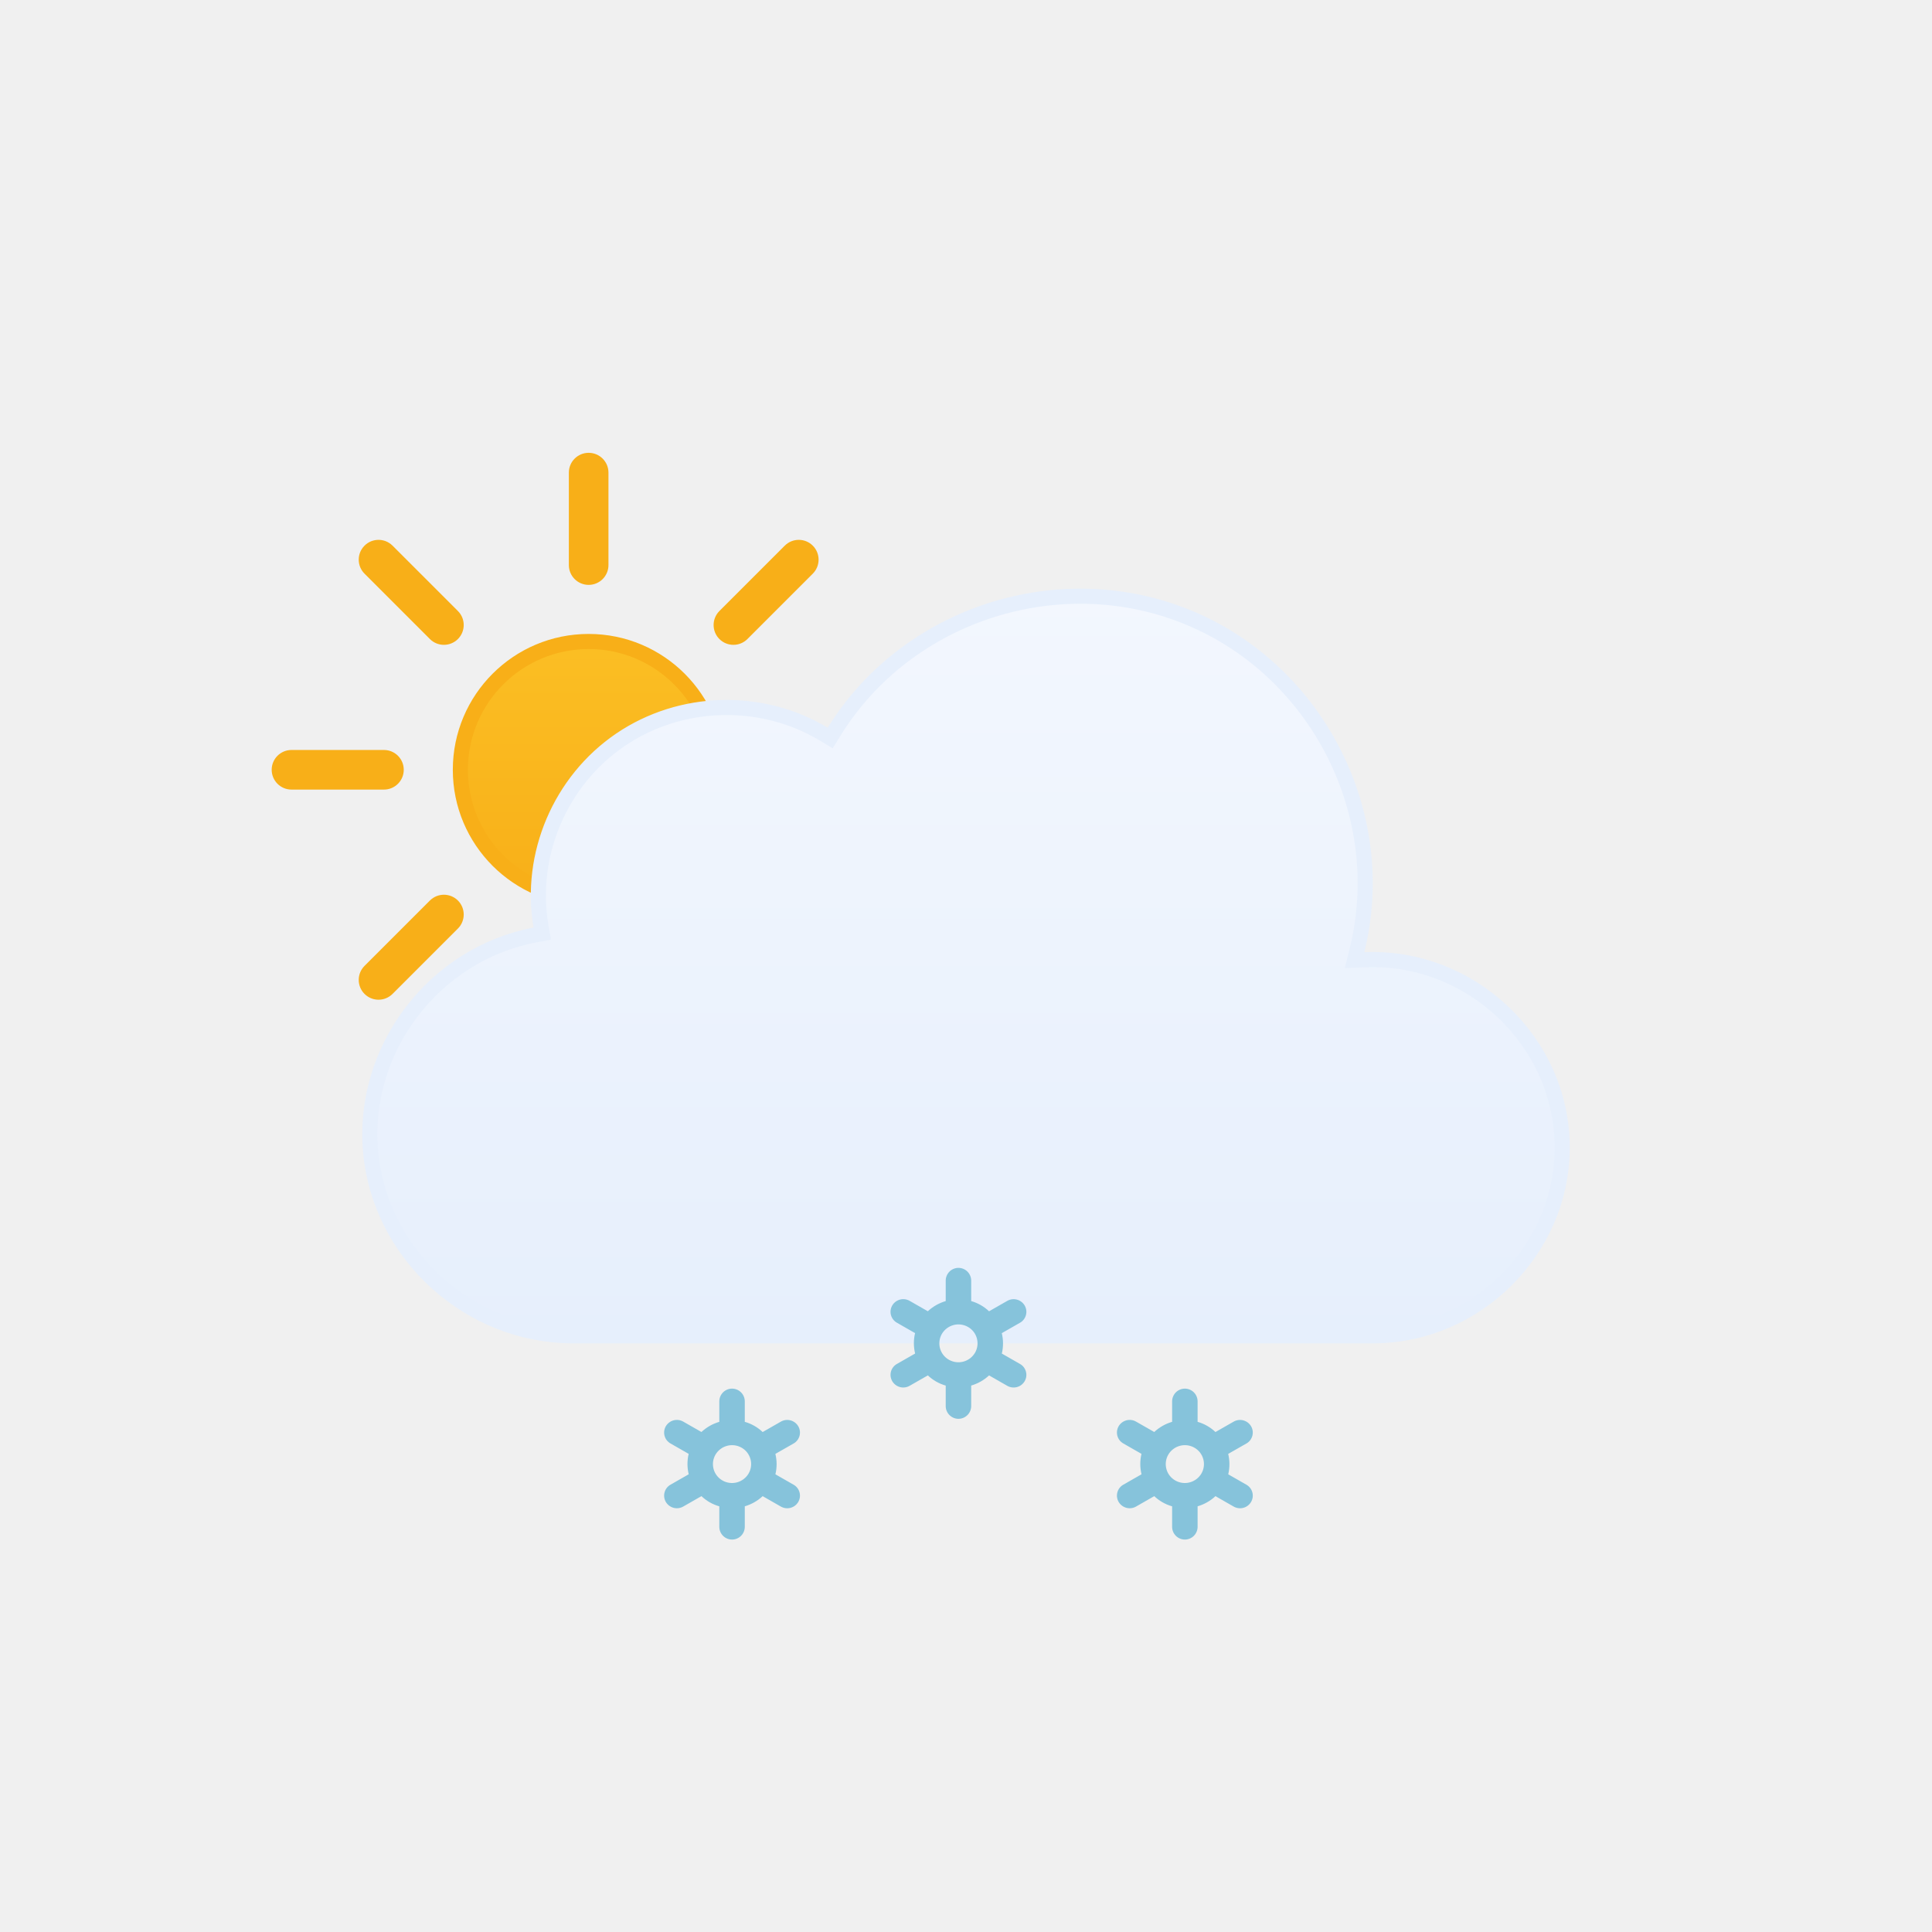
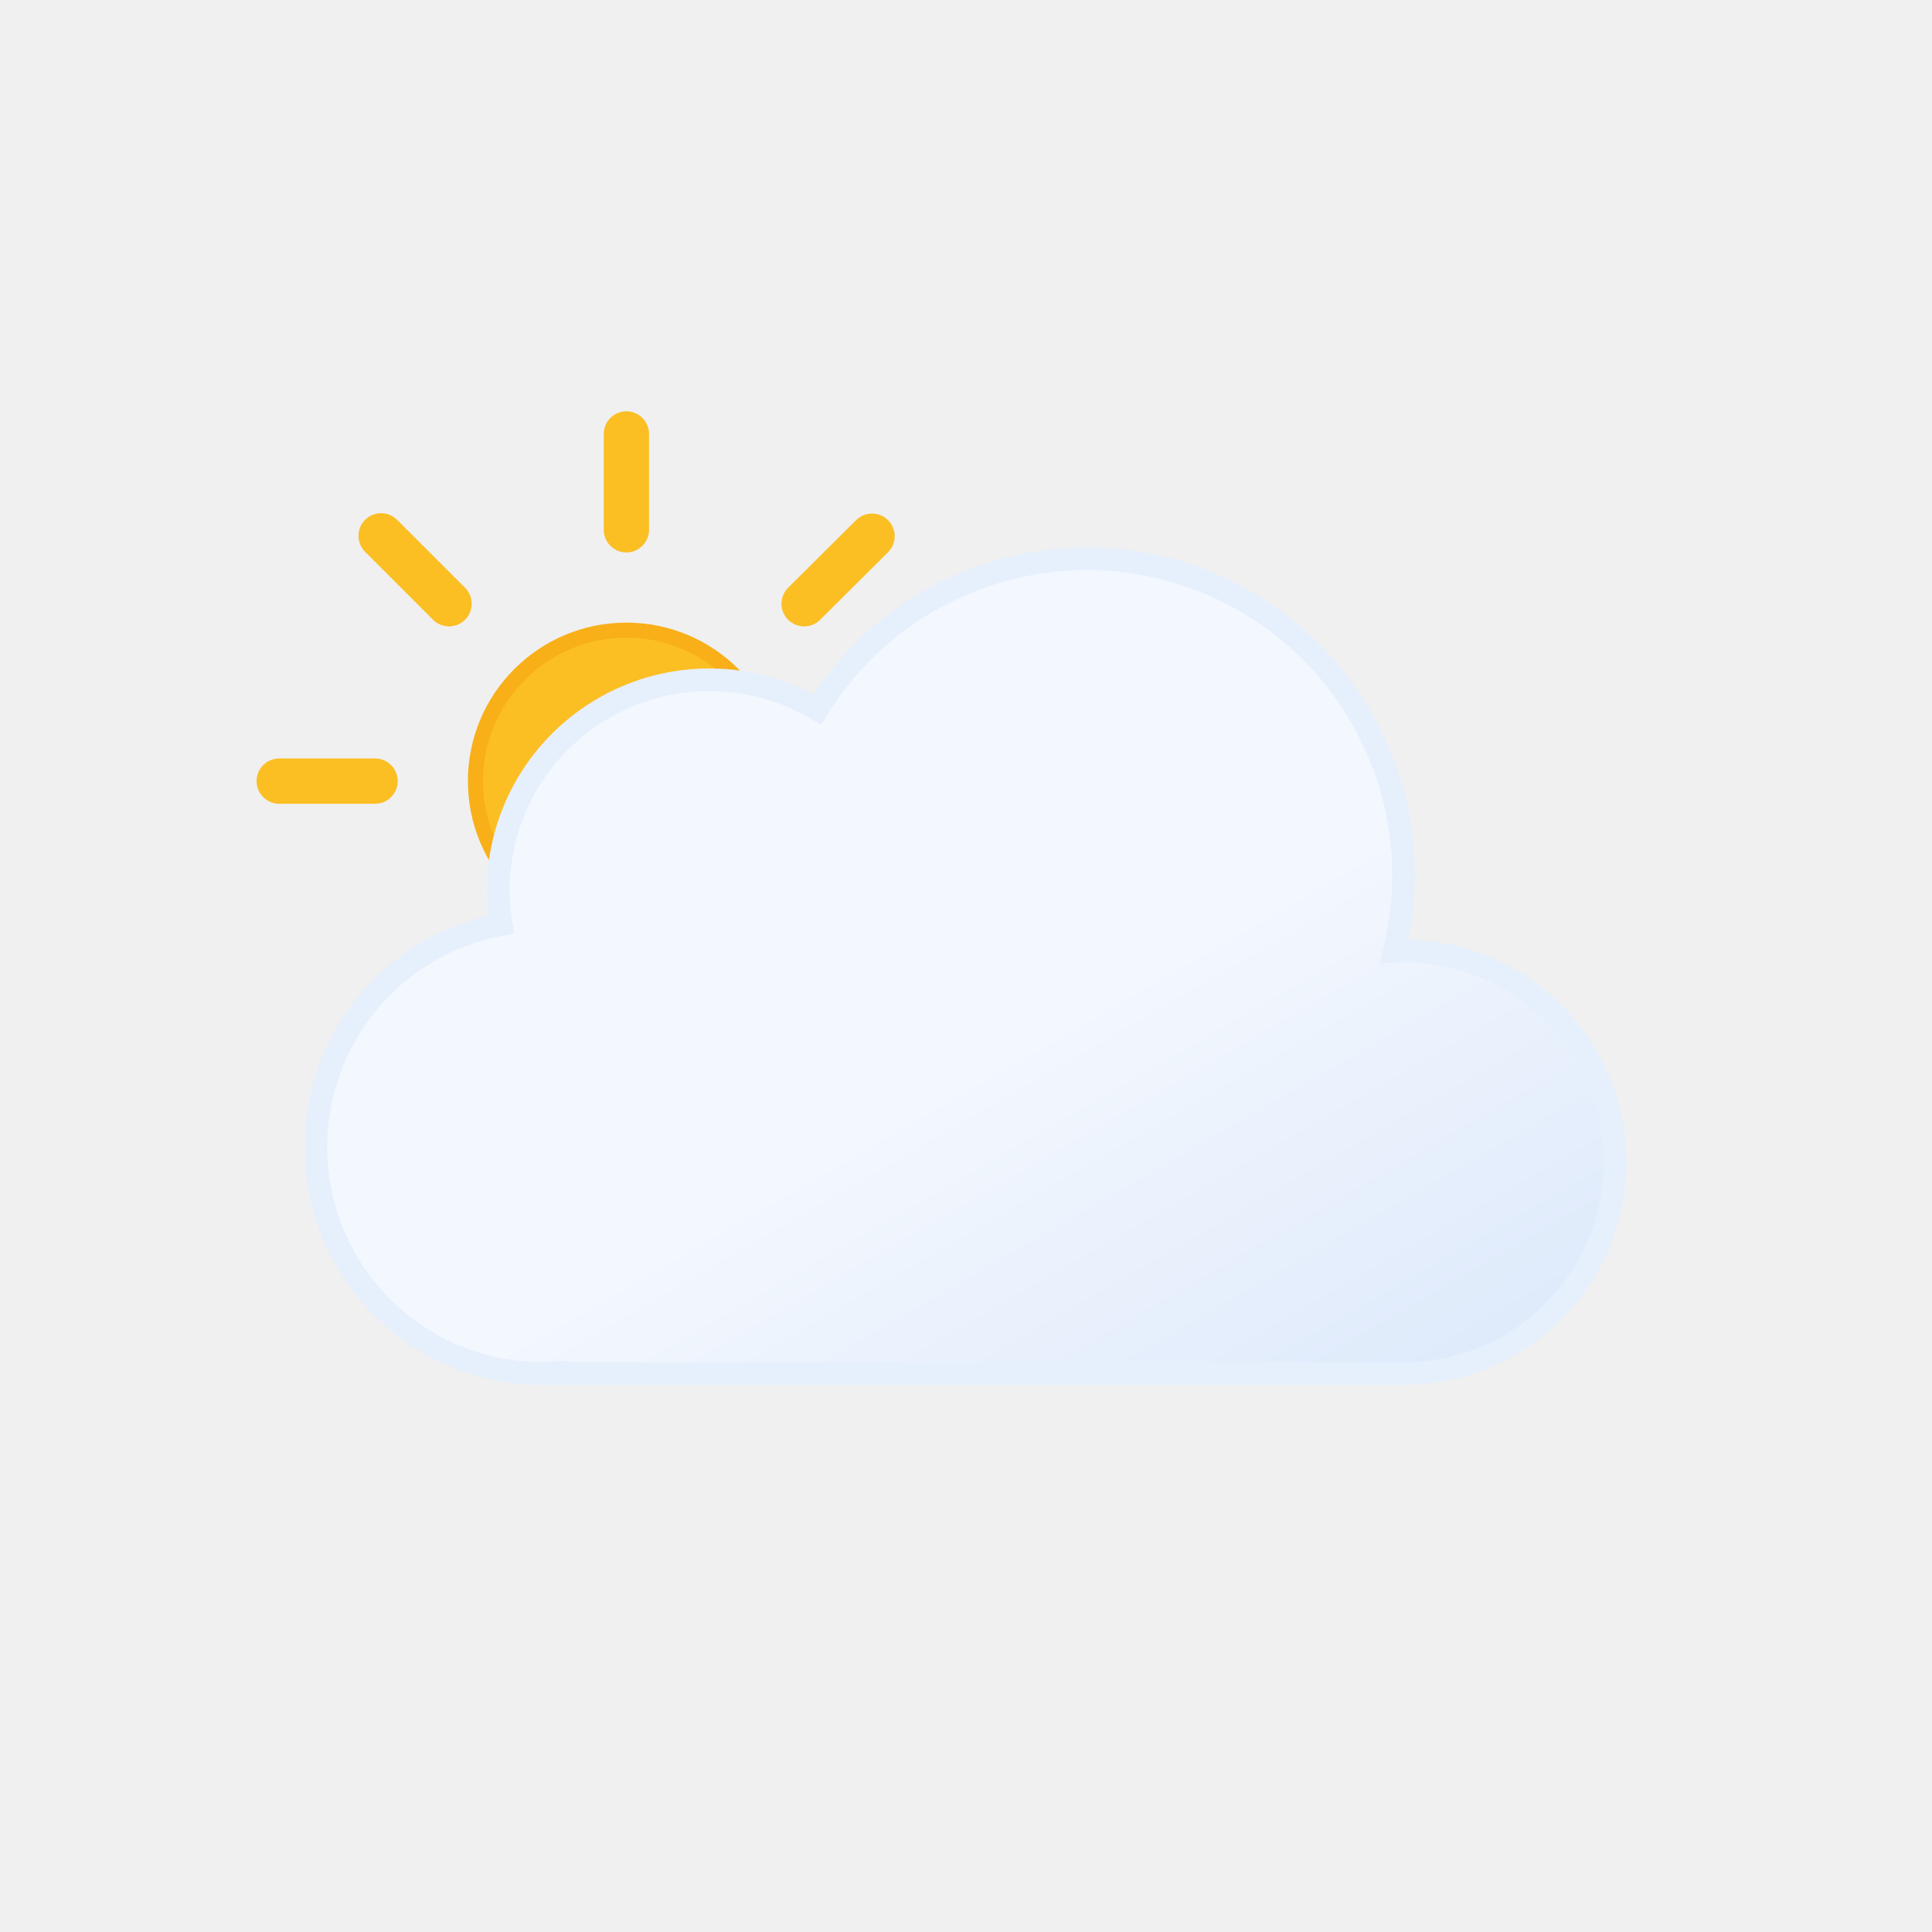
- <svg xmlns="http://www.w3.org/2000/svg" viewBox="0 0 128 128" fill="none">
-   <g id="partly-cloudy-day-snow" clip-path="url(#clip0_1858_8863)">
-     <g id="Sky">
-       <g id="Sun">
-         <circle id="Core" cx="39" cy="51" r="8.5" fill="url(#paint0_linear_1858_8863)" stroke="#F8AF18" />
-         <g id="Rays">
-           <path d="M37.688 31.312C37.688 30.588 38.275 30 39 30C39.725 30 40.312 30.588 40.312 31.312V37.438C40.312 38.162 39.725 38.75 39 38.75C38.275 38.75 37.688 38.162 37.688 37.438V31.312Z" fill="#F8AF18" />
-           <path d="M51.993 36.151C52.506 35.638 53.337 35.638 53.849 36.151C54.362 36.663 54.362 37.494 53.849 38.007L49.518 42.338C49.006 42.85 48.175 42.85 47.662 42.338C47.15 41.825 47.15 40.994 47.662 40.482L51.993 36.151Z" fill="#F8AF18" />
-           <path d="M58.688 49.688C59.412 49.688 60 50.275 60 51C60 51.725 59.412 52.312 58.688 52.312H52.562C51.838 52.312 51.25 51.725 51.25 51C51.25 50.275 51.838 49.688 52.562 49.688H58.688Z" fill="#F8AF18" />
-           <path d="M53.849 63.993C54.362 64.506 54.362 65.337 53.849 65.849C53.337 66.362 52.506 66.362 51.993 65.849L47.662 61.518C47.15 61.006 47.15 60.175 47.662 59.662C48.175 59.15 49.006 59.15 49.518 59.662L53.849 63.993Z" fill="#F8AF18" />
-           <path d="M37.688 64.562C37.688 63.838 38.275 63.25 39 63.25C39.725 63.25 40.312 63.838 40.312 64.562V70.688C40.312 71.412 39.725 72 39 72C38.275 72 37.688 71.412 37.688 70.688V64.562Z" fill="#F8AF18" />
-           <path d="M28.482 59.662C28.994 59.15 29.825 59.15 30.338 59.662C30.851 60.175 30.851 61.006 30.338 61.518L26.007 65.849C25.494 66.362 24.663 66.362 24.151 65.849C23.638 65.337 23.638 64.506 24.151 63.993L28.482 59.662Z" fill="#F8AF18" />
-           <path d="M25.438 49.688C26.162 49.688 26.75 50.275 26.75 51C26.75 51.725 26.162 52.312 25.438 52.312H19.312C18.588 52.312 18 51.725 18 51C18 50.275 18.588 49.688 19.312 49.688H25.438Z" fill="#F8AF18" />
-           <path d="M30.338 40.482C30.851 40.994 30.851 41.825 30.338 42.338C29.825 42.85 28.994 42.85 28.482 42.338L24.151 38.007C23.638 37.494 23.638 36.663 24.151 36.151C24.663 35.638 25.494 35.638 26.007 36.151L30.338 40.482Z" fill="#F8AF18" />
-         </g>
+ <svg xmlns="http://www.w3.org/2000/svg" xmlns:xlink="http://www.w3.org/1999/xlink" viewBox="0 0 512 512">
+   <defs>
+     <linearGradient id="a" x1="99.5" x2="232.6" y1="30.7" y2="261.4" gradientUnits="userSpaceOnUse">
+       <stop offset="0" stop-color="#f3f7fe" />
+       <stop offset=".5" stop-color="#f3f7fe" />
+       <stop offset="1" stop-color="#deeafb" />
+     </linearGradient>
+     <linearGradient id="b" x1="11.4" x2="32.8" y1="5.9" y2="43.1" gradientUnits="userSpaceOnUse">
+       <stop offset="0" stop-color="#86c3db" />
+       <stop offset=".5" stop-color="#86c3db" />
+       <stop offset="1" stop-color="#5eafcf" />
+     </linearGradient>
+     <linearGradient xlink:href="#b" id="c" x1="67.4" x2="88.8" y1="5.9" y2="43.1" />
+     <linearGradient xlink:href="#b" id="d" x1="123.4" x2="144.8" y1="5.9" y2="43.1" />
+     <linearGradient id="e" x1="78" x2="118" y1="63.4" y2="132.7" gradientUnits="userSpaceOnUse">
+       <stop offset="0" stop-color="#fbbf24" />
+       <stop offset=".5" stop-color="#fbbf24" />
+       <stop offset="1" stop-color="#f59e0b" />
+     </linearGradient>
+     <symbol id="g" viewBox="0 0 196 196">
+       <circle cx="98" cy="98" r="40" fill="url(#e)" stroke="#f8af18" stroke-miterlimit="10" stroke-width="4" />
+       <path fill="none" stroke="#fbbf24" stroke-linecap="round" stroke-miterlimit="10" stroke-width="12" d="M98 31.4V6m0 184v-25.4M145.1 51l18-17.9M33 163l18-17.9M51 51 33 33m130.1 130.1-18-18M6 98h25.4M190 98h-25.4">
+         <animateTransform additive="sum" attributeName="transform" dur="6s" repeatCount="indefinite" type="rotate" values="0 98 98; 45 98 98" />
+       </path>
+     </symbol>
+     <symbol id="h" viewBox="0 0 350 222">
+       <path fill="url(#a)" stroke="#e6effc" stroke-miterlimit="10" stroke-width="6" d="m291 107-2.5.1A83.9 83.9 0 00135.6 43 56 56 0 0051 91a56.6 56.6 0 00.8 9A60 60 0 0063 219l4-.2v.2h224a56 56 0 000-112Z" />
+     </symbol>
+     <symbol id="f" viewBox="0 0 363 258">
+       <use xlink:href="#g" width="196" height="196" />
+       <use xlink:href="#h" width="350" height="222" transform="translate(13 36)" />
+     </symbol>
+     <symbol id="i" overflow="visible" viewBox="0 0 156.2 49">
+       <g>
+         <path fill="url(#b)" stroke="#86c3db" stroke-miterlimit="10" d="m41.7 31-5.8-3.3a13.7 13.7 0 000-6.5l5.8-3.2a4 4 0 001.5-5.5 4 4 0 00-5.6-1.5l-5.8 3.3a13.6 13.6 0 00-2.6-2 13.8 13.8 0 00-3-1.3V4.5a4 4 0 00-8.1 0v6.6a14.3 14.3 0 00-5.7 3.2L6.6 11A4 4 0 001 12.5 4 4 0 002.5 18l5.8 3.3a13.7 13.7 0 000 6.5L2.5 31A4 4 0 001 36.5a4 4 0 003.5 2 4 4 0 002-.5l5.8-3.3a13.6 13.6 0 002.6 2 13.8 13.8 0 003 1.2v6.6a4 4 0 008.2 0v-6.6a14.2 14.2 0 005.6-3.2l6 3.3a4 4 0 002 .5 4 4 0 003.4-2 4 4 0 00-1.4-5.5ZM19 29.7a6 6 0 01-2.3-8.2 6.1 6.1 0 015.3-3 6.2 6.2 0 013 .8 6 6 0 012.2 8.2 6.1 6.1 0 01-8.2 2.2Z" opacity="0">
+           <animateTransform additive="sum" attributeName="transform" dur="6s" repeatCount="indefinite" type="rotate" values="0 24 24; 360 24 24" />
+           <animate id="t1" attributeName="opacity" begin="0s; t1.end+1s" dur="2s" keyTimes="0; .17; .83; 1" values="0; 1; 1; 0" />
+         </path>
+         <animateTransform id="s1" additive="sum" attributeName="transform" begin="0s; s1.end+1s" dur="2s" type="translate" values="0 -36; 0 92;" />
      </g>
-       <g id="Clouds">
-         <g id="Cloud">
-           <path id="Cloud_2" d="M55.262 48.475C60.123 40.611 70.297 37.38 78.815 40.943C87.321 44.502 92.138 54.003 89.903 62.965L89.742 63.614L90.411 63.585C97.42 63.279 103.5 68.992 103.5 76.028C103.5 82.84 97.772 88.5 90.977 88.5H37.954C31.128 88.502 25.203 83.171 24.559 76.36C23.916 69.552 28.737 63.212 35.443 61.945L35.926 61.853L35.842 61.369C35.026 56.624 37.126 51.717 41.105 49.013C45.095 46.301 50.446 46.154 54.58 48.64L55.003 48.895L55.262 48.475Z" fill="url(#paint1_linear_1858_8863)" stroke="#E6EFFC" stroke-miterlimit="10" />
-         </g>
+       <g>
+         <path fill="url(#c)" stroke="#86c3db" stroke-miterlimit="10" d="m97.7 31-5.8-3.3a13.7 13.7 0 000-6.5l5.8-3.2a4 4 0 001.5-5.5 4 4 0 00-5.6-1.5l-5.8 3.3a13.6 13.6 0 00-2.6-2 13.8 13.8 0 00-3-1.3V4.5a4 4 0 00-8.1 0v6.6a14.3 14.3 0 00-5.7 3.2L62.6 11a4 4 0 00-5.6 1.5 4 4 0 001.5 5.5l5.8 3.3a13.7 13.7 0 000 6.5L58.5 31a4 4 0 00-1.5 5.5 4 4 0 003.5 2 4 4 0 002-.5l5.8-3.3a13.6 13.6 0 002.7 2 13.8 13.8 0 003 1.2v6.6a4 4 0 008 0v-6.6a14.2 14.2 0 005.7-3.2l6 3.3a4 4 0 002 .5 4 4 0 003.4-2 4 4 0 00-1.4-5.5ZM75 29.7a6 6 0 01-2.3-8.2 6.1 6.1 0 015.3-3 6.2 6.2 0 013 .8 6 6 0 012.2 8.2 6.1 6.1 0 01-8.2 2.2Z" opacity="0">
+           <animateTransform additive="sum" attributeName="transform" dur="6s" repeatCount="indefinite" type="rotate" values="0 80 24; 360 80 24" />
+           <animate id="t2" attributeName="opacity" begin="-.83s; t2.end+1s" dur="2s" keyTimes="0; .17; .83; 1" values="0; 1; 1; 0" />
+         </path>
+         <animateTransform id="s2" additive="sum" attributeName="transform" begin="-.83s; s2.end+1s" dur="2s" type="translate" values="0 -36; 0 92;" />
      </g>
-     </g>
-     <g id="Precipitation">
-       <g id="Snowflakes">
-         <path id="Snowflake 1" d="M52.578 90.366L51.373 89.677C51.479 89.233 51.479 88.769 51.371 88.324L52.578 87.635C52.674 87.581 52.758 87.508 52.825 87.421C52.893 87.334 52.942 87.235 52.971 87.128C53 87.022 53.007 86.911 52.993 86.802C52.978 86.693 52.942 86.588 52.887 86.493C52.773 86.3 52.589 86.16 52.373 86.103C52.157 86.045 51.928 86.075 51.734 86.187L50.528 86.876C50.193 86.559 49.787 86.326 49.344 86.2V84.82C49.337 84.6 49.245 84.392 49.087 84.239C48.93 84.086 48.719 84 48.5 84C48.281 84 48.07 84.086 47.912 84.239C47.755 84.392 47.663 84.6 47.656 84.82V86.2C47.214 86.329 46.808 86.56 46.471 86.874L45.266 86.185C45.072 86.074 44.843 86.044 44.627 86.101C44.411 86.159 44.227 86.299 44.113 86.491C44.058 86.586 44.022 86.692 44.007 86.801C43.993 86.91 44 87.021 44.029 87.127C44.057 87.233 44.107 87.333 44.175 87.42C44.242 87.507 44.326 87.579 44.422 87.633L45.626 88.322C45.52 88.767 45.521 89.231 45.629 89.675L44.422 90.365C44.326 90.419 44.242 90.491 44.175 90.578C44.107 90.665 44.057 90.764 44.029 90.871C44 90.977 43.993 91.088 44.007 91.197C44.022 91.306 44.058 91.412 44.113 91.507C44.227 91.699 44.411 91.839 44.627 91.897C44.843 91.954 45.072 91.924 45.266 91.813L46.472 91.123C46.806 91.441 47.213 91.673 47.656 91.798V93.18C47.663 93.4 47.755 93.608 47.913 93.761C48.07 93.914 48.281 94 48.5 94C48.719 94 48.93 93.914 49.088 93.761C49.245 93.608 49.337 93.4 49.344 93.18V91.797C49.785 91.668 50.191 91.438 50.528 91.124L51.734 91.814C51.928 91.925 52.157 91.955 52.373 91.898C52.589 91.841 52.773 91.701 52.887 91.508C52.942 91.413 52.978 91.308 52.993 91.198C53.007 91.089 53 90.978 52.971 90.872C52.942 90.766 52.893 90.666 52.825 90.579C52.758 90.493 52.674 90.42 52.578 90.366ZM47.866 90.086C47.723 90.005 47.597 89.896 47.496 89.766C47.394 89.635 47.32 89.486 47.277 89.327C47.234 89.167 47.223 89.001 47.244 88.837C47.266 88.673 47.32 88.515 47.403 88.372C47.574 88.084 47.85 87.874 48.174 87.788C48.497 87.702 48.841 87.747 49.132 87.913C49.276 87.994 49.402 88.103 49.503 88.233C49.604 88.364 49.678 88.513 49.721 88.672C49.764 88.832 49.776 88.998 49.754 89.162C49.733 89.326 49.679 89.484 49.596 89.626C49.425 89.915 49.148 90.125 48.825 90.211C48.501 90.297 48.157 90.252 47.866 90.087V90.086Z" fill="#86C3DB" transform="translate(0, 8)" />
-         <path id="Snowflake 2" d="M67.578 90.366L66.374 89.677C66.479 89.233 66.479 88.769 66.371 88.324L67.578 87.635C67.674 87.581 67.758 87.508 67.825 87.421C67.893 87.334 67.942 87.235 67.971 87.128C68 87.022 68.007 86.911 67.993 86.802C67.978 86.693 67.942 86.588 67.887 86.493C67.773 86.3 67.589 86.16 67.373 86.103C67.157 86.045 66.928 86.075 66.734 86.187L65.528 86.876C65.193 86.559 64.787 86.326 64.344 86.2V84.82C64.337 84.6 64.245 84.392 64.088 84.239C63.93 84.086 63.719 84 63.5 84C63.281 84 63.07 84.086 62.912 84.239C62.755 84.392 62.663 84.6 62.656 84.82V86.2C62.214 86.329 61.808 86.56 61.471 86.874L60.266 86.185C60.072 86.074 59.843 86.044 59.627 86.101C59.411 86.159 59.227 86.299 59.113 86.491C59.058 86.586 59.022 86.692 59.007 86.801C58.993 86.91 59 87.021 59.029 87.127C59.057 87.233 59.107 87.333 59.175 87.42C59.242 87.507 59.326 87.579 59.422 87.633L60.626 88.322C60.52 88.767 60.521 89.231 60.629 89.675L59.422 90.365C59.326 90.419 59.242 90.491 59.175 90.578C59.107 90.665 59.057 90.764 59.029 90.871C59 90.977 58.993 91.088 59.007 91.197C59.022 91.306 59.058 91.412 59.113 91.507C59.227 91.699 59.411 91.839 59.627 91.897C59.843 91.954 60.072 91.924 60.266 91.813L61.472 91.123C61.806 91.441 62.213 91.673 62.656 91.798V93.18C62.663 93.4 62.755 93.608 62.913 93.761C63.07 93.914 63.281 94 63.5 94C63.719 94 63.93 93.914 64.088 93.761C64.245 93.608 64.337 93.4 64.344 93.18V91.797C64.785 91.668 65.191 91.438 65.528 91.124L66.734 91.814C66.928 91.925 67.157 91.955 67.373 91.898C67.589 91.841 67.773 91.701 67.887 91.508C67.942 91.413 67.978 91.308 67.993 91.198C68.007 91.089 68 90.978 67.971 90.872C67.942 90.766 67.893 90.666 67.825 90.579C67.758 90.493 67.674 90.42 67.578 90.366ZM62.866 90.086C62.723 90.005 62.597 89.896 62.496 89.766C62.394 89.635 62.32 89.486 62.277 89.327C62.234 89.167 62.223 89.001 62.244 88.837C62.266 88.673 62.32 88.515 62.403 88.372C62.574 88.084 62.85 87.874 63.174 87.788C63.497 87.702 63.841 87.747 64.132 87.913C64.276 87.994 64.402 88.103 64.503 88.233C64.604 88.364 64.678 88.513 64.721 88.672C64.764 88.832 64.776 88.998 64.754 89.162C64.733 89.326 64.679 89.484 64.596 89.626C64.425 89.915 64.148 90.125 63.825 90.211C63.501 90.297 63.157 90.252 62.866 90.087V90.086Z" fill="#86C3DB" transform="translate(0, 0)" />
-         <path id="Snowflake 3" d="M82.578 90.366L81.374 89.677C81.479 89.233 81.479 88.769 81.371 88.324L82.578 87.635C82.674 87.581 82.758 87.508 82.825 87.421C82.893 87.334 82.942 87.235 82.971 87.128C83 87.022 83.007 86.911 82.993 86.802C82.978 86.693 82.942 86.588 82.887 86.493C82.773 86.3 82.589 86.16 82.373 86.103C82.157 86.045 81.928 86.075 81.734 86.187L80.528 86.876C80.193 86.559 79.787 86.326 79.344 86.2V84.82C79.337 84.6 79.245 84.392 79.088 84.239C78.93 84.086 78.719 84 78.5 84C78.281 84 78.07 84.086 77.912 84.239C77.755 84.392 77.663 84.6 77.656 84.82V86.2C77.214 86.329 76.808 86.56 76.471 86.874L75.266 86.185C75.072 86.074 74.843 86.044 74.627 86.101C74.411 86.159 74.227 86.299 74.113 86.491C74.058 86.586 74.022 86.692 74.007 86.801C73.993 86.91 74 87.021 74.029 87.127C74.058 87.233 74.107 87.333 74.175 87.42C74.242 87.507 74.326 87.579 74.422 87.633L75.626 88.322C75.52 88.767 75.521 89.231 75.629 89.675L74.422 90.365C74.326 90.419 74.242 90.491 74.175 90.578C74.107 90.665 74.058 90.764 74.029 90.871C74 90.977 73.993 91.088 74.007 91.197C74.022 91.306 74.058 91.412 74.113 91.507C74.227 91.699 74.411 91.839 74.627 91.897C74.843 91.954 75.072 91.924 75.266 91.813L76.472 91.123C76.806 91.441 77.213 91.673 77.656 91.798V93.18C77.663 93.4 77.755 93.608 77.913 93.761C78.07 93.914 78.281 94 78.5 94C78.719 94 78.93 93.914 79.088 93.761C79.245 93.608 79.337 93.4 79.344 93.18V91.797C79.785 91.668 80.191 91.438 80.528 91.124L81.734 91.814C81.928 91.925 82.157 91.955 82.373 91.898C82.589 91.841 82.773 91.701 82.887 91.508C82.942 91.413 82.978 91.308 82.993 91.198C83.007 91.089 83 90.978 82.971 90.872C82.942 90.766 82.893 90.666 82.825 90.579C82.758 90.493 82.674 90.42 82.578 90.366ZM77.866 90.086C77.723 90.005 77.597 89.896 77.496 89.766C77.394 89.635 77.32 89.486 77.277 89.327C77.234 89.167 77.223 89.001 77.244 88.837C77.266 88.673 77.32 88.515 77.403 88.372C77.573 88.084 77.85 87.874 78.174 87.788C78.497 87.702 78.841 87.747 79.132 87.913C79.276 87.994 79.402 88.103 79.503 88.233C79.604 88.364 79.678 88.513 79.721 88.672C79.764 88.832 79.776 88.998 79.754 89.162C79.733 89.326 79.679 89.484 79.596 89.626C79.425 89.915 79.148 90.125 78.825 90.211C78.501 90.297 78.157 90.252 77.866 90.087V90.086Z" fill="#86C3DB" transform="translate(0, 8)" />
+       <g>
+         <path fill="url(#d)" stroke="#86c3db" stroke-miterlimit="10" d="m153.7 31-5.8-3.3a13.7 13.7 0 000-6.5l5.8-3.2a4 4 0 001.5-5.5 4 4 0 00-5.6-1.5l-5.8 3.3a13.6 13.6 0 00-2.6-2 13.8 13.8 0 00-3-1.3V4.5a4 4 0 00-8.1 0v6.6a14.3 14.3 0 00-5.7 3.2l-5.8-3.3a4 4 0 00-5.6 1.5 4 4 0 001.5 5.5l5.8 3.3a13.7 13.7 0 000 6.5l-5.8 3.2a4 4 0 00-1.5 5.5 4 4 0 003.5 2 4 4 0 002-.5l5.8-3.3a13.6 13.6 0 002.7 2 13.8 13.8 0 003 1.2v6.6a4 4 0 008 0v-6.6a14.2 14.2 0 005.7-3.2l5.8 3.3a4 4 0 002 .5 4 4 0 003.5-2 4 4 0 00-1.3-5.5ZM131 29.7a6 6 0 01-2.3-8.2 6.1 6.1 0 015.3-3 6.2 6.2 0 013 .8 6 6 0 012.2 8.2 6.1 6.1 0 01-8.2 2.2Z" opacity="0">
+           <animateTransform additive="sum" attributeName="transform" dur="6s" repeatCount="indefinite" type="rotate" values="0 136 24; 360 136 24" />
+           <animate id="t3" attributeName="opacity" begin=".83s; t3.end+1s" dur="2s" keyTimes="0; .17; .83; 1" values="0; 1; 1; 0" />
+         </path>
+         <animateTransform id="s3" additive="sum" attributeName="transform" begin=".83s; s3.end+1s" dur="2s" type="translate" values="0 -36; 0 92;" />
      </g>
-     </g>
-   </g>
-   <defs>
-     <linearGradient id="paint0_linear_1858_8863" x1="39" y1="42" x2="39" y2="60" gradientUnits="userSpaceOnUse">
-       <stop stop-color="#FBBF24" />
-       <stop offset="1" stop-color="#F8AF18" />
-     </linearGradient>
-     <linearGradient id="paint1_linear_1858_8863" x1="64.001" y1="39" x2="64.001" y2="89" gradientUnits="userSpaceOnUse">
-       <stop stop-color="#F3F7FE" />
-       <stop offset="1" stop-color="#E6EFFC" />
-     </linearGradient>
-     <clipPath id="clip0_1858_8863">
-       <rect width="128" height="128" fill="white" />
-     </clipPath>
+     </symbol>
  </defs>
+   <use xlink:href="#f" width="363" height="258" transform="translate(68 109)" />
+   <use xlink:href="#i" width="156.2" height="49" transform="translate(177.9 337.5)" />
</svg>
